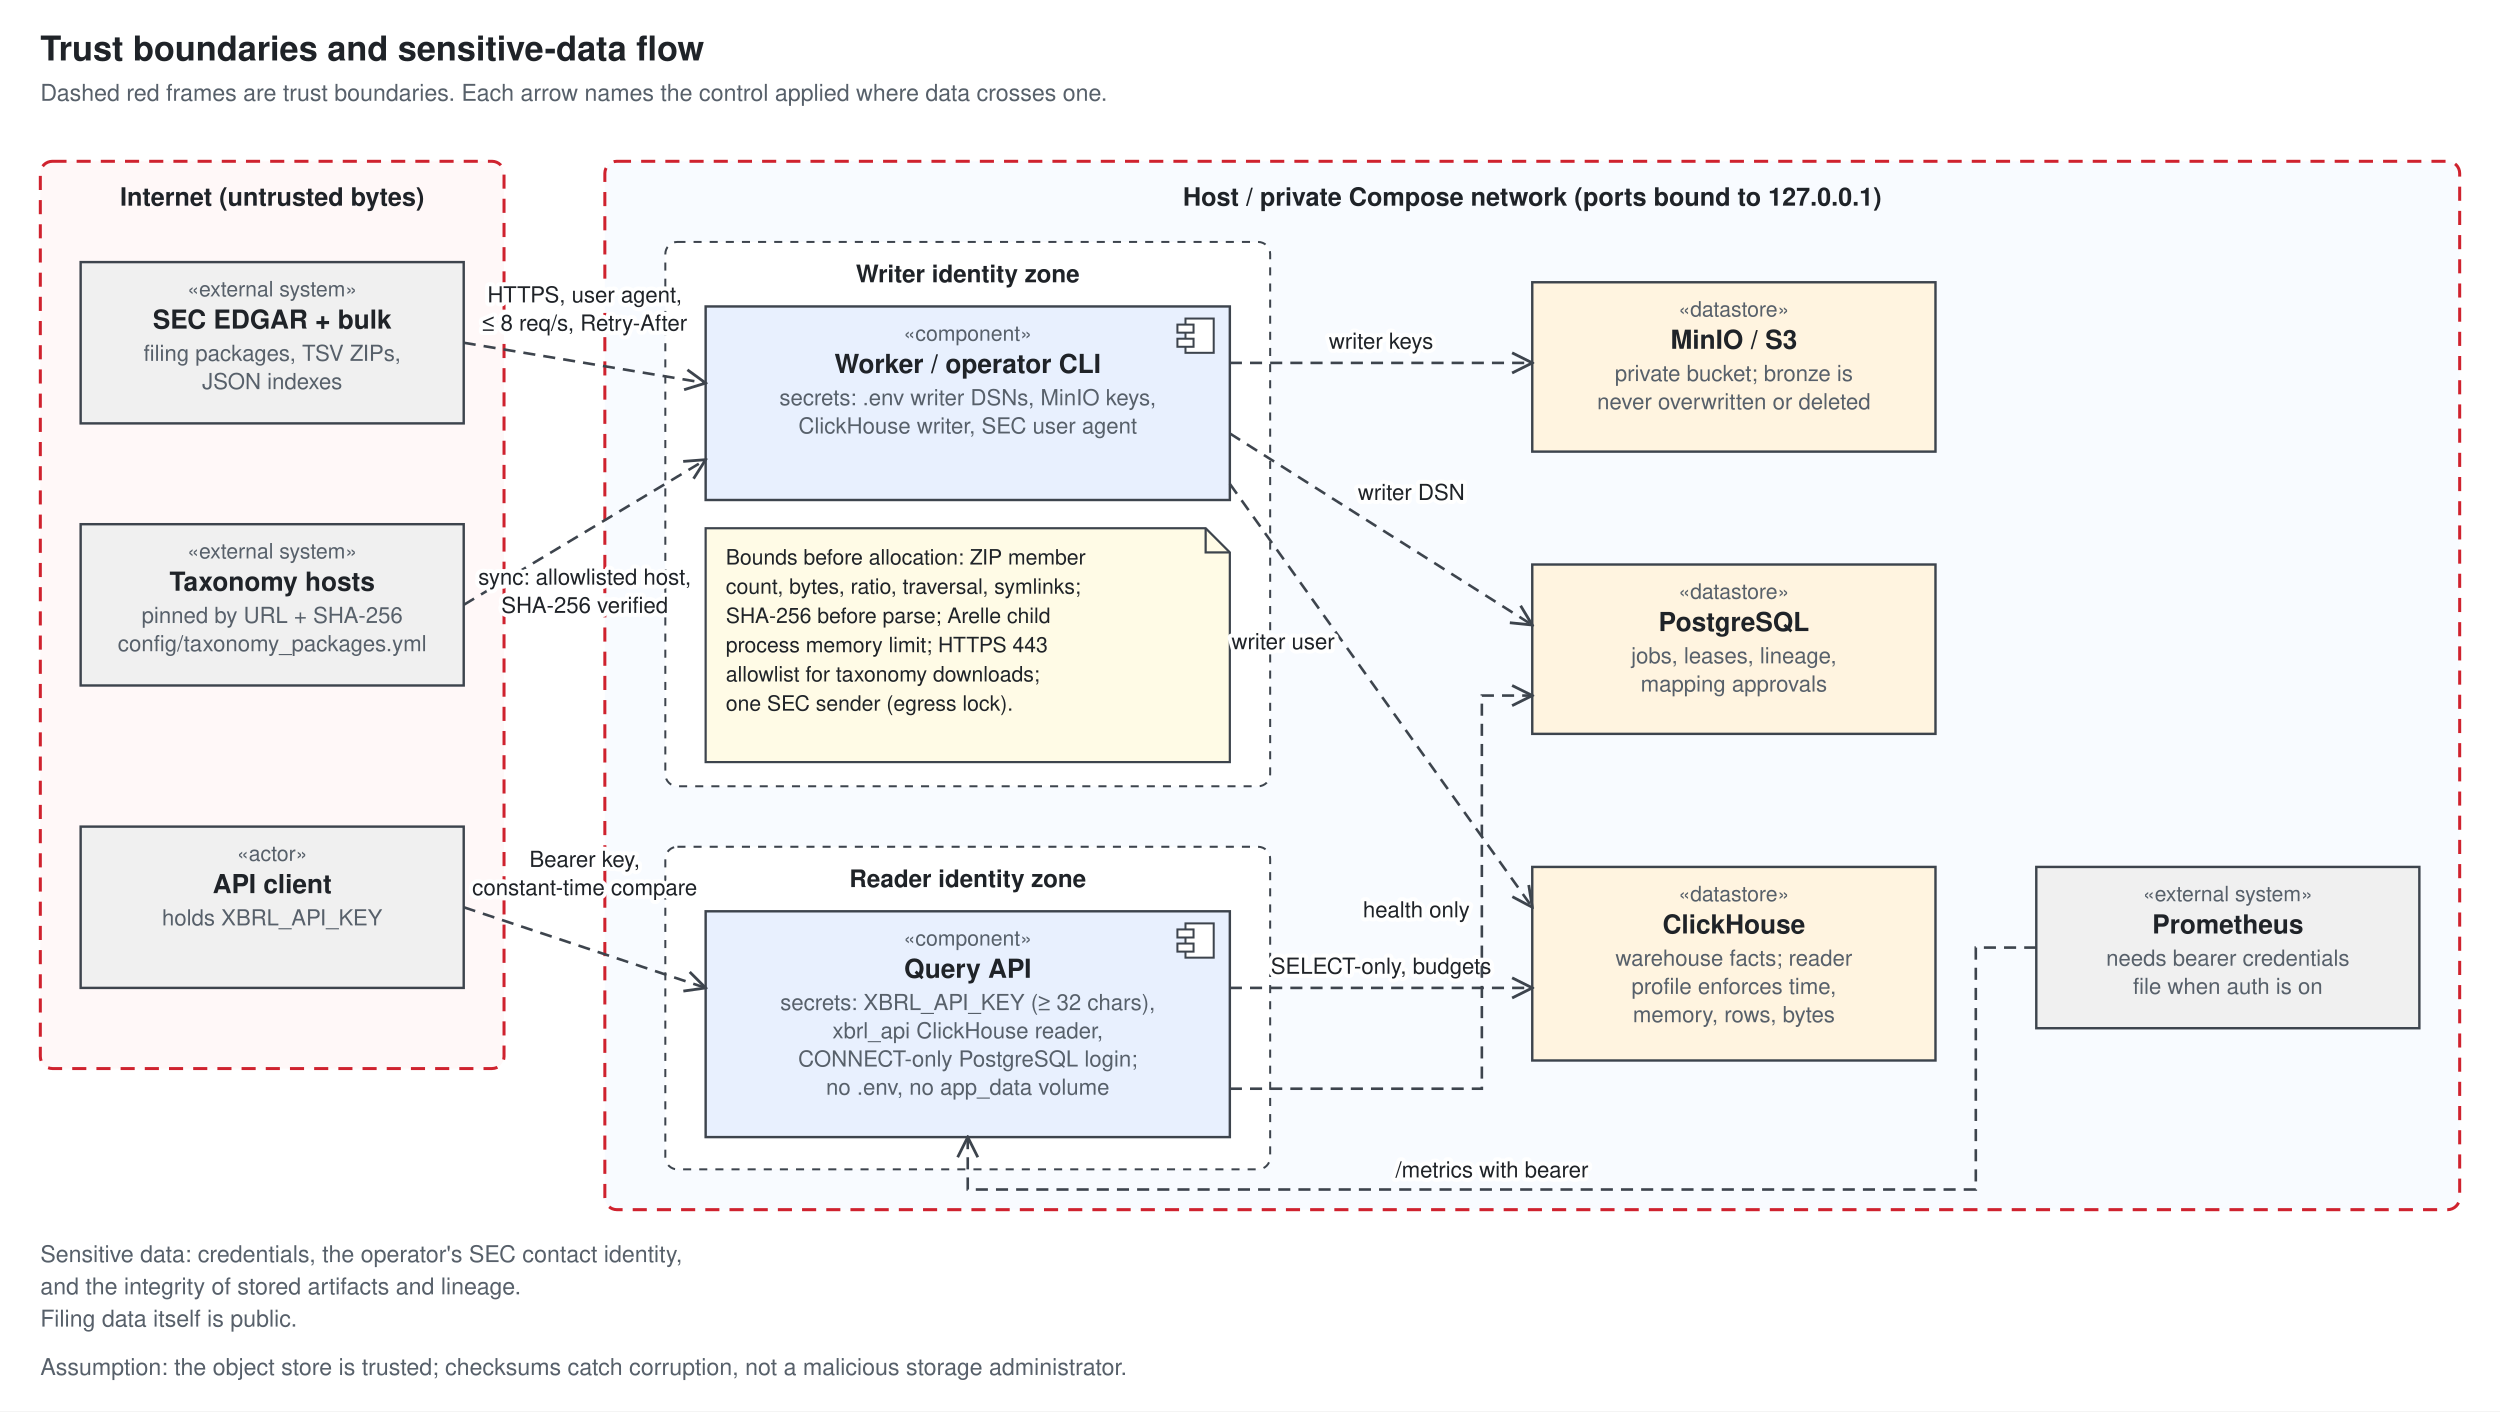
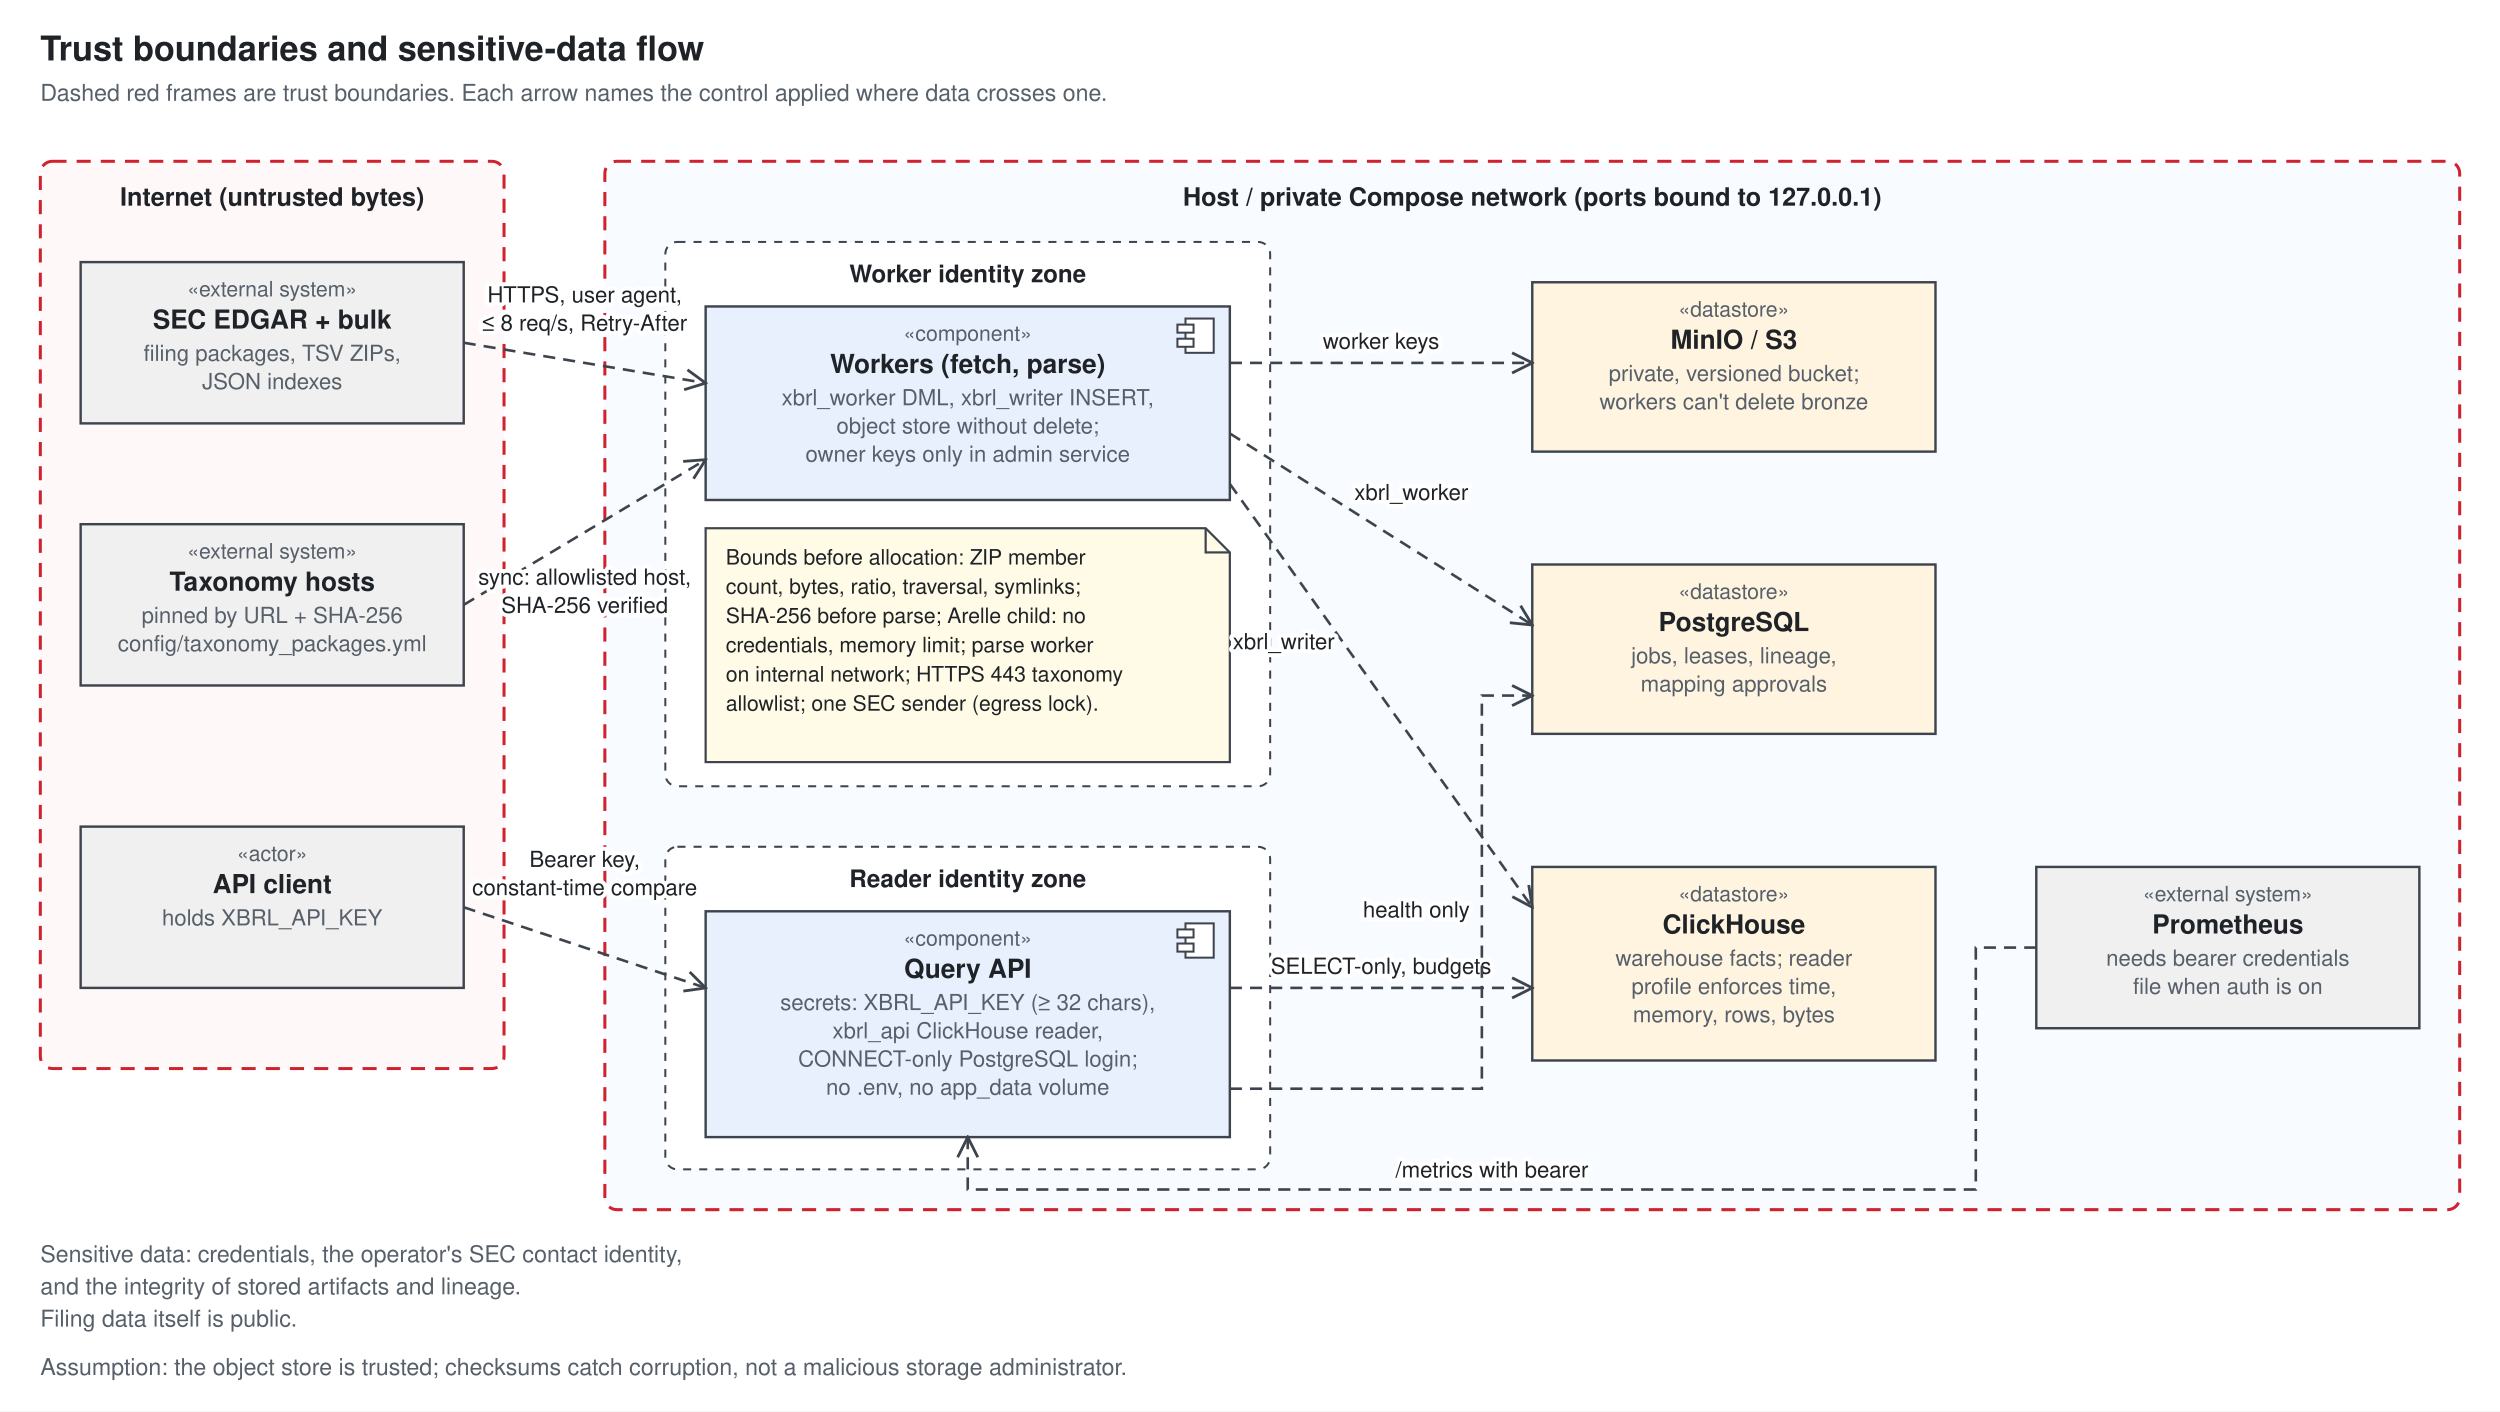
<svg xmlns="http://www.w3.org/2000/svg" viewBox="0 0 1240 700" width="1240" height="700" role="img" aria-labelledby="t d">
  <defs>
    <marker id="open" viewBox="0 0 12 12" refX="11" refY="6" markerWidth="12" markerHeight="12" markerUnits="userSpaceOnUse" orient="auto-start-reverse">
      <path d="M1,1 L11,6 L1,11" fill="none" stroke="#3d444d" stroke-width="1.4" />
    </marker>
    <marker id="filled" viewBox="0 0 12 12" refX="11" refY="6" markerWidth="11" markerHeight="11" markerUnits="userSpaceOnUse" orient="auto-start-reverse">
      <path d="M1,1 L11,6 L1,11 Z" fill="#3d444d" />
    </marker>
    <marker id="diamond" viewBox="0 0 16 10" refX="1" refY="5" markerWidth="16" markerHeight="10" markerUnits="userSpaceOnUse" orient="auto-start-reverse">
      <path d="M1,5 L8,1 L15,5 L8,9 Z" fill="#3d444d" />
    </marker>
  </defs>
  <style>
text { font-family: -apple-system, 'Segoe UI', Helvetica, Arial, sans-serif; fill: #1f2328; }
.m { fill: #57606a; }
.halo { paint-order: stroke; stroke: #ffffff; stroke-width: 4px; stroke-linejoin: round; }
</style>
  <rect width="1240" height="700" fill="#ffffff" />
  <text x="20" y="30" font-size="17" text-anchor="start" font-weight="600">Trust boundaries and sensitive-data flow</text>
  <text x="20" y="50" font-size="11.5" text-anchor="start" class="m">Dashed red frames are trust boundaries. Each arrow names the control applied where data crosses one.</text>
  <rect x="20" y="80" width="230" height="450" rx="6" fill="#fff8f8" stroke="#cf222e" stroke-width="1.5" stroke-dasharray="7 5" />
  <text x="135" y="102" font-size="12.5" text-anchor="middle" font-weight="600">Internet (untrusted bytes)</text>
  <rect x="40" y="130" width="190" height="80" rx="0" fill="#f0f0f0" stroke="#3d444d" stroke-width="1.2" />
  <text x="135.0" y="147" font-size="10.5" text-anchor="middle" class="m">«external system»</text>
  <text x="135.0" y="163" font-size="13" text-anchor="middle" font-weight="600">SEC EDGAR + bulk</text>
  <text x="135.0" y="179" font-size="11" text-anchor="middle" class="m">filing packages, TSV ZIPs,</text>
  <text x="135.0" y="193" font-size="11" text-anchor="middle" class="m">JSON indexes</text>
  <rect x="40" y="260" width="190" height="80" rx="0" fill="#f0f0f0" stroke="#3d444d" stroke-width="1.2" />
  <text x="135.0" y="277" font-size="10.5" text-anchor="middle" class="m">«external system»</text>
  <text x="135.0" y="293" font-size="13" text-anchor="middle" font-weight="600">Taxonomy hosts</text>
  <text x="135.0" y="309" font-size="11" text-anchor="middle" class="m">pinned by URL + SHA-256</text>
  <text x="135.0" y="323" font-size="11" text-anchor="middle" class="m">config/taxonomy_packages.yml</text>
  <rect x="40" y="410" width="190" height="80" rx="0" fill="#f0f0f0" stroke="#3d444d" stroke-width="1.2" />
  <text x="135.0" y="427" font-size="10.5" text-anchor="middle" class="m">«actor»</text>
  <text x="135.0" y="443" font-size="13" text-anchor="middle" font-weight="600">API client</text>
  <text x="135.0" y="459" font-size="11" text-anchor="middle" class="m">holds XBRL_API_KEY</text>
  <rect x="300" y="80" width="920" height="520" rx="6" fill="#f8fbff" stroke="#cf222e" stroke-width="1.5" stroke-dasharray="7 5" />
  <text x="760" y="102" font-size="12.5" text-anchor="middle" font-weight="600">Host / private Compose network (ports bound to 127.0.0.1)</text>
  <rect x="330" y="120" width="300" height="270" rx="6" fill="#ffffff" stroke="#3d444d" stroke-width="1" stroke-dasharray="4 4" />
-   <text x="480" y="140" font-size="12" text-anchor="middle" font-weight="600">Writer identity zone</text>
+   <text x="480" y="140" font-size="12" text-anchor="middle" font-weight="600">Worker identity zone</text>
  <rect x="350" y="152" width="260" height="96" rx="0" fill="#e8f0fe" stroke="#3d444d" stroke-width="1.2" />
  <text x="480.0" y="169" font-size="10.5" text-anchor="middle" class="m">«component»</text>
-   <text x="480.0" y="185" font-size="13" text-anchor="middle" font-weight="600">Worker / operator CLI</text>
-   <text x="480.0" y="201" font-size="11" text-anchor="middle" class="m">secrets: .env writer DSNs, MinIO keys,</text>
-   <text x="480.0" y="215" font-size="11" text-anchor="middle" class="m">ClickHouse writer, SEC user agent</text>
+   <text x="480.0" y="185" font-size="13" text-anchor="middle" font-weight="600">Workers (fetch, parse)</text>
+   <text x="480.0" y="201" font-size="11" text-anchor="middle" class="m">xbrl_worker DML, xbrl_writer INSERT,</text>
+   <text x="480.0" y="215" font-size="11" text-anchor="middle" class="m">object store without delete;</text>
+   <text x="480.0" y="229" font-size="11" text-anchor="middle" class="m">owner keys only in admin service</text>
  <rect x="588" y="158" width="14" height="17" rx="0" fill="#ffffff" stroke="#3d444d" stroke-width="1" />
  <rect x="584" y="161" width="8" height="4" rx="0" fill="#ffffff" stroke="#3d444d" stroke-width="1" />
  <rect x="584" y="168" width="8" height="4" rx="0" fill="#ffffff" stroke="#3d444d" stroke-width="1" />
  <path d="M350,262 L598,262 L610,274 L610,378 L350,378 Z" fill="#fffbe6" stroke="#3d444d" stroke-width="1.1" />
  <path d="M598,262 L598,274 L610,274" fill="none" stroke="#3d444d" stroke-width="1.1" />
  <text x="360" y="280" font-size="10.5" text-anchor="start">Bounds before allocation: ZIP member</text>
  <text x="360" y="294.5" font-size="10.5" text-anchor="start">count, bytes, ratio, traversal, symlinks;</text>
-   <text x="360" y="309.0" font-size="10.5" text-anchor="start">SHA-256 before parse; Arelle child</text>
-   <text x="360" y="323.5" font-size="10.5" text-anchor="start">process memory limit; HTTPS 443</text>
-   <text x="360" y="338.0" font-size="10.5" text-anchor="start">allowlist for taxonomy downloads;</text>
-   <text x="360" y="352.5" font-size="10.5" text-anchor="start">one SEC sender (egress lock).</text>
+   <text x="360" y="309.0" font-size="10.5" text-anchor="start">SHA-256 before parse; Arelle child: no</text>
+   <text x="360" y="323.5" font-size="10.5" text-anchor="start">credentials, memory limit; parse worker</text>
+   <text x="360" y="338.0" font-size="10.5" text-anchor="start">on internal network; HTTPS 443 taxonomy</text>
+   <text x="360" y="352.5" font-size="10.5" text-anchor="start">allowlist; one SEC sender (egress lock).</text>
  <rect x="330" y="420" width="300" height="160" rx="6" fill="#ffffff" stroke="#3d444d" stroke-width="1" stroke-dasharray="4 4" />
  <text x="480" y="440" font-size="12" text-anchor="middle" font-weight="600">Reader identity zone</text>
  <rect x="350" y="452" width="260" height="112" rx="0" fill="#e8f0fe" stroke="#3d444d" stroke-width="1.2" />
  <text x="480.0" y="469" font-size="10.5" text-anchor="middle" class="m">«component»</text>
  <text x="480.0" y="485" font-size="13" text-anchor="middle" font-weight="600">Query API</text>
  <text x="480.0" y="501" font-size="11" text-anchor="middle" class="m">secrets: XBRL_API_KEY (≥ 32 chars),</text>
  <text x="480.0" y="515" font-size="11" text-anchor="middle" class="m">xbrl_api ClickHouse reader,</text>
  <text x="480.0" y="529" font-size="11" text-anchor="middle" class="m">CONNECT-only PostgreSQL login;</text>
  <text x="480.0" y="543" font-size="11" text-anchor="middle" class="m">no .env, no app_data volume</text>
  <rect x="588" y="458" width="14" height="17" rx="0" fill="#ffffff" stroke="#3d444d" stroke-width="1" />
  <rect x="584" y="461" width="8" height="4" rx="0" fill="#ffffff" stroke="#3d444d" stroke-width="1" />
  <rect x="584" y="468" width="8" height="4" rx="0" fill="#ffffff" stroke="#3d444d" stroke-width="1" />
  <rect x="760" y="140" width="200" height="84" rx="0" fill="#fff4e0" stroke="#3d444d" stroke-width="1.2" />
  <text x="860.0" y="157" font-size="10.5" text-anchor="middle" class="m">«datastore»</text>
  <text x="860.0" y="173" font-size="13" text-anchor="middle" font-weight="600">MinIO / S3</text>
-   <text x="860.0" y="189" font-size="11" text-anchor="middle" class="m">private bucket; bronze is</text>
-   <text x="860.0" y="203" font-size="11" text-anchor="middle" class="m">never overwritten or deleted</text>
+   <text x="860.0" y="189" font-size="11" text-anchor="middle" class="m">private, versioned bucket;</text>
+   <text x="860.0" y="203" font-size="11" text-anchor="middle" class="m">workers can't delete bronze</text>
  <rect x="760" y="280" width="200" height="84" rx="0" fill="#fff4e0" stroke="#3d444d" stroke-width="1.2" />
  <text x="860.0" y="297" font-size="10.5" text-anchor="middle" class="m">«datastore»</text>
  <text x="860.0" y="313" font-size="13" text-anchor="middle" font-weight="600">PostgreSQL</text>
  <text x="860.0" y="329" font-size="11" text-anchor="middle" class="m">jobs, leases, lineage,</text>
  <text x="860.0" y="343" font-size="11" text-anchor="middle" class="m">mapping approvals</text>
  <rect x="760" y="430" width="200" height="96" rx="0" fill="#fff4e0" stroke="#3d444d" stroke-width="1.2" />
  <text x="860.0" y="447" font-size="10.5" text-anchor="middle" class="m">«datastore»</text>
  <text x="860.0" y="463" font-size="13" text-anchor="middle" font-weight="600">ClickHouse</text>
  <text x="860.0" y="479" font-size="11" text-anchor="middle" class="m">warehouse facts; reader</text>
  <text x="860.0" y="493" font-size="11" text-anchor="middle" class="m">profile enforces time,</text>
  <text x="860.0" y="507" font-size="11" text-anchor="middle" class="m">memory, rows, bytes</text>
  <rect x="1010" y="430" width="190" height="80" rx="0" fill="#f0f0f0" stroke="#3d444d" stroke-width="1.2" />
  <text x="1105.0" y="447" font-size="10.5" text-anchor="middle" class="m">«external system»</text>
  <text x="1105.0" y="463" font-size="13" text-anchor="middle" font-weight="600">Prometheus</text>
  <text x="1105.0" y="479" font-size="11" text-anchor="middle" class="m">needs bearer credentials</text>
  <text x="1105.0" y="493" font-size="11" text-anchor="middle" class="m">file when auth is on</text>
  <path d="M230,170 L350,190" fill="none" stroke="#3d444d" stroke-width="1.3" stroke-dasharray="6 4" marker-end="url(#open)" />
  <text x="290" y="150" font-size="11" text-anchor="middle" class="halo">HTTPS, user agent,</text>
  <text x="290" y="164" font-size="11" text-anchor="middle" class="halo">≤ 8 req/s, Retry-After</text>
  <path d="M230,300 L350,228" fill="none" stroke="#3d444d" stroke-width="1.3" stroke-dasharray="6 4" marker-end="url(#open)" />
  <text x="290" y="290" font-size="11" text-anchor="middle" class="halo">sync: allowlisted host,</text>
  <text x="290" y="304" font-size="11" text-anchor="middle" class="halo">SHA-256 verified</text>
  <path d="M230,450 L350,490" fill="none" stroke="#3d444d" stroke-width="1.3" stroke-dasharray="6 4" marker-end="url(#open)" />
  <text x="290" y="430" font-size="11" text-anchor="middle" class="halo">Bearer key,</text>
  <text x="290" y="444" font-size="11" text-anchor="middle" class="halo">constant-time compare</text>
  <path d="M610,180 L760,180" fill="none" stroke="#3d444d" stroke-width="1.3" stroke-dasharray="6 4" marker-end="url(#open)" />
-   <text x="685" y="173" font-size="11" text-anchor="middle" class="halo">writer keys</text>
+   <text x="685" y="173" font-size="11" text-anchor="middle" class="halo">worker keys</text>
  <path d="M610,215 L760,310" fill="none" stroke="#3d444d" stroke-width="1.3" stroke-dasharray="6 4" marker-end="url(#open)" />
-   <text x="700" y="248" font-size="11" text-anchor="middle" class="halo">writer DSN</text>
+   <text x="700" y="248" font-size="11" text-anchor="middle" class="halo">xbrl_worker</text>
  <path d="M610,240 L760,450" fill="none" stroke="#3d444d" stroke-width="1.3" stroke-dasharray="6 4" marker-end="url(#open)" />
-   <text x="662" y="322" font-size="11" text-anchor="end" class="halo">writer user</text>
+   <text x="662" y="322" font-size="11" text-anchor="end" class="halo">xbrl_writer</text>
  <path d="M610,490 L760,490" fill="none" stroke="#3d444d" stroke-width="1.3" stroke-dasharray="6 4" marker-end="url(#open)" />
  <text x="685" y="483" font-size="11" text-anchor="middle" class="halo">SELECT-only, budgets</text>
  <path d="M610,540 L735,540 L735,345 L760,345" fill="none" stroke="#3d444d" stroke-width="1.3" stroke-dasharray="6 4" marker-end="url(#open)" />
  <text x="729" y="455" font-size="11" text-anchor="end" class="halo">health only</text>
  <path d="M1010,470 L980,470 L980,590 L480,590 L480,564" fill="none" stroke="#3d444d" stroke-width="1.3" stroke-dasharray="6 4" marker-end="url(#open)" />
  <text x="740" y="584" font-size="11" text-anchor="middle" class="halo">/metrics with bearer</text>
  <text x="20" y="626" font-size="11.5" text-anchor="start" class="m">Sensitive data: credentials, the operator's SEC contact identity,</text>
  <text x="20" y="642" font-size="11.5" text-anchor="start" class="m">and the integrity of stored artifacts and lineage.</text>
  <text x="20" y="658" font-size="11.5" text-anchor="start" class="m">Filing data itself is public.</text>
  <text x="20" y="682" font-size="11.5" text-anchor="start" class="m">Assumption: the object store is trusted; checksums catch corruption, not a malicious storage administrator.</text>
</svg>
